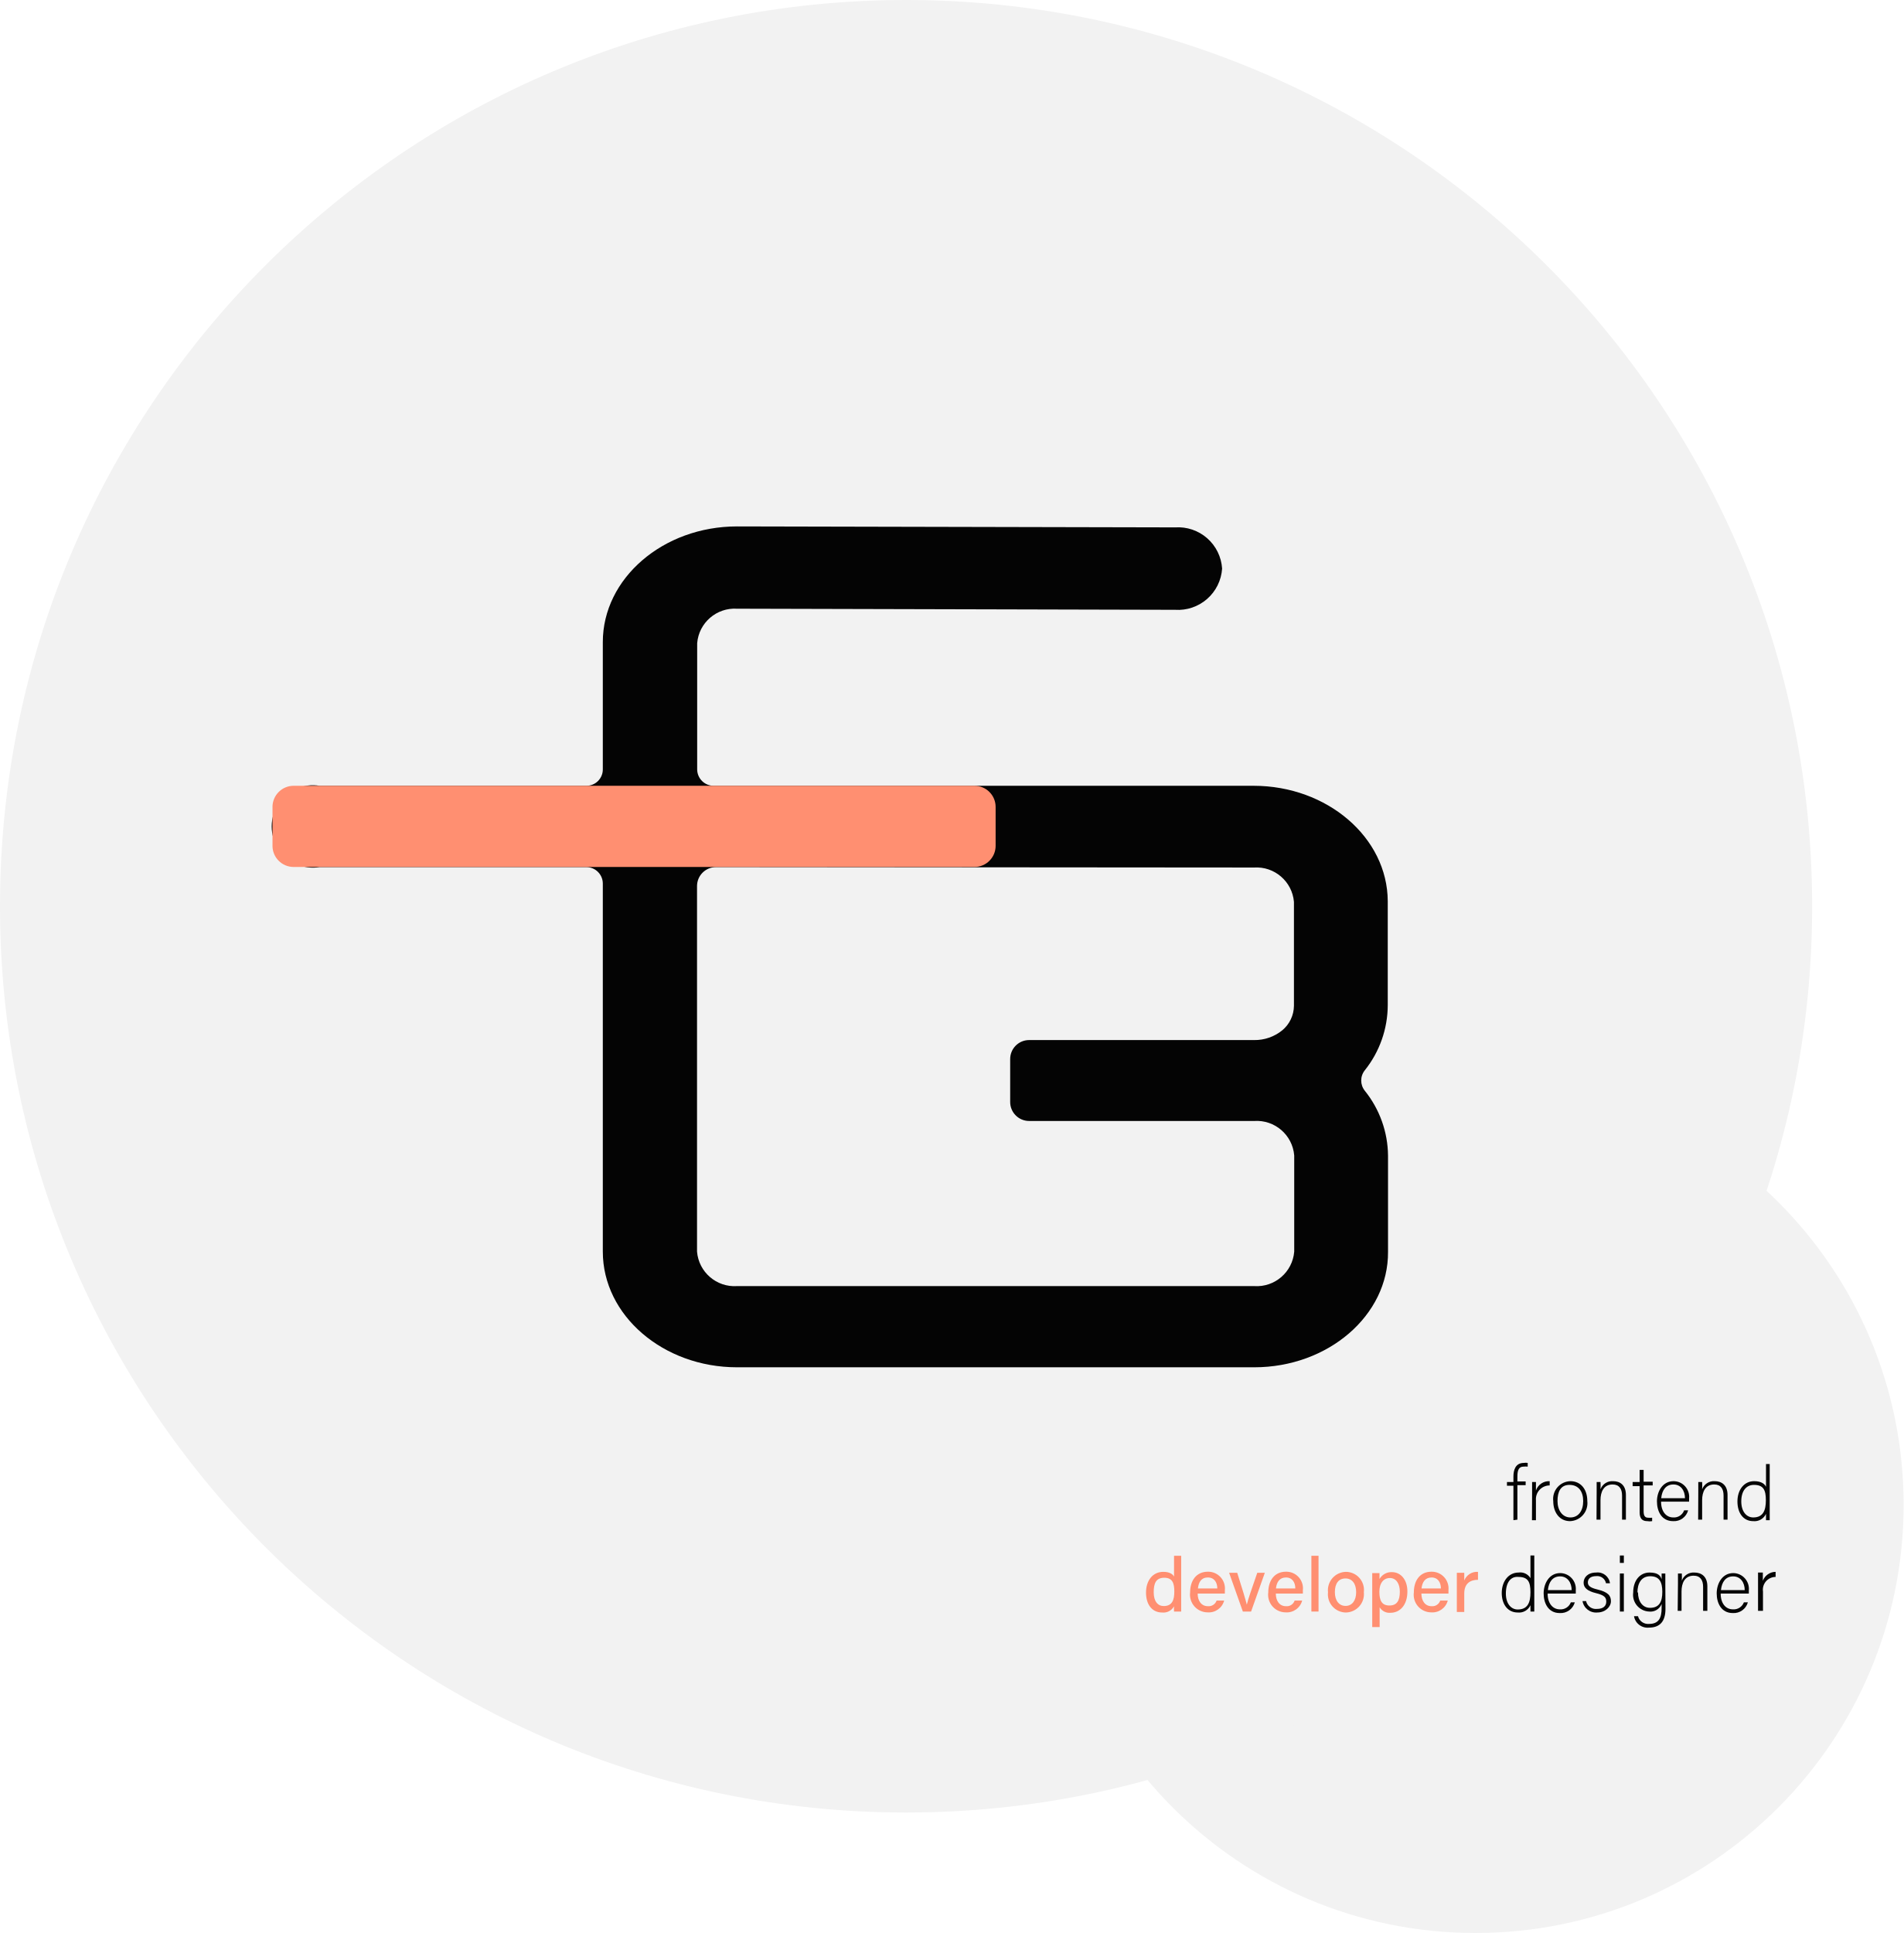
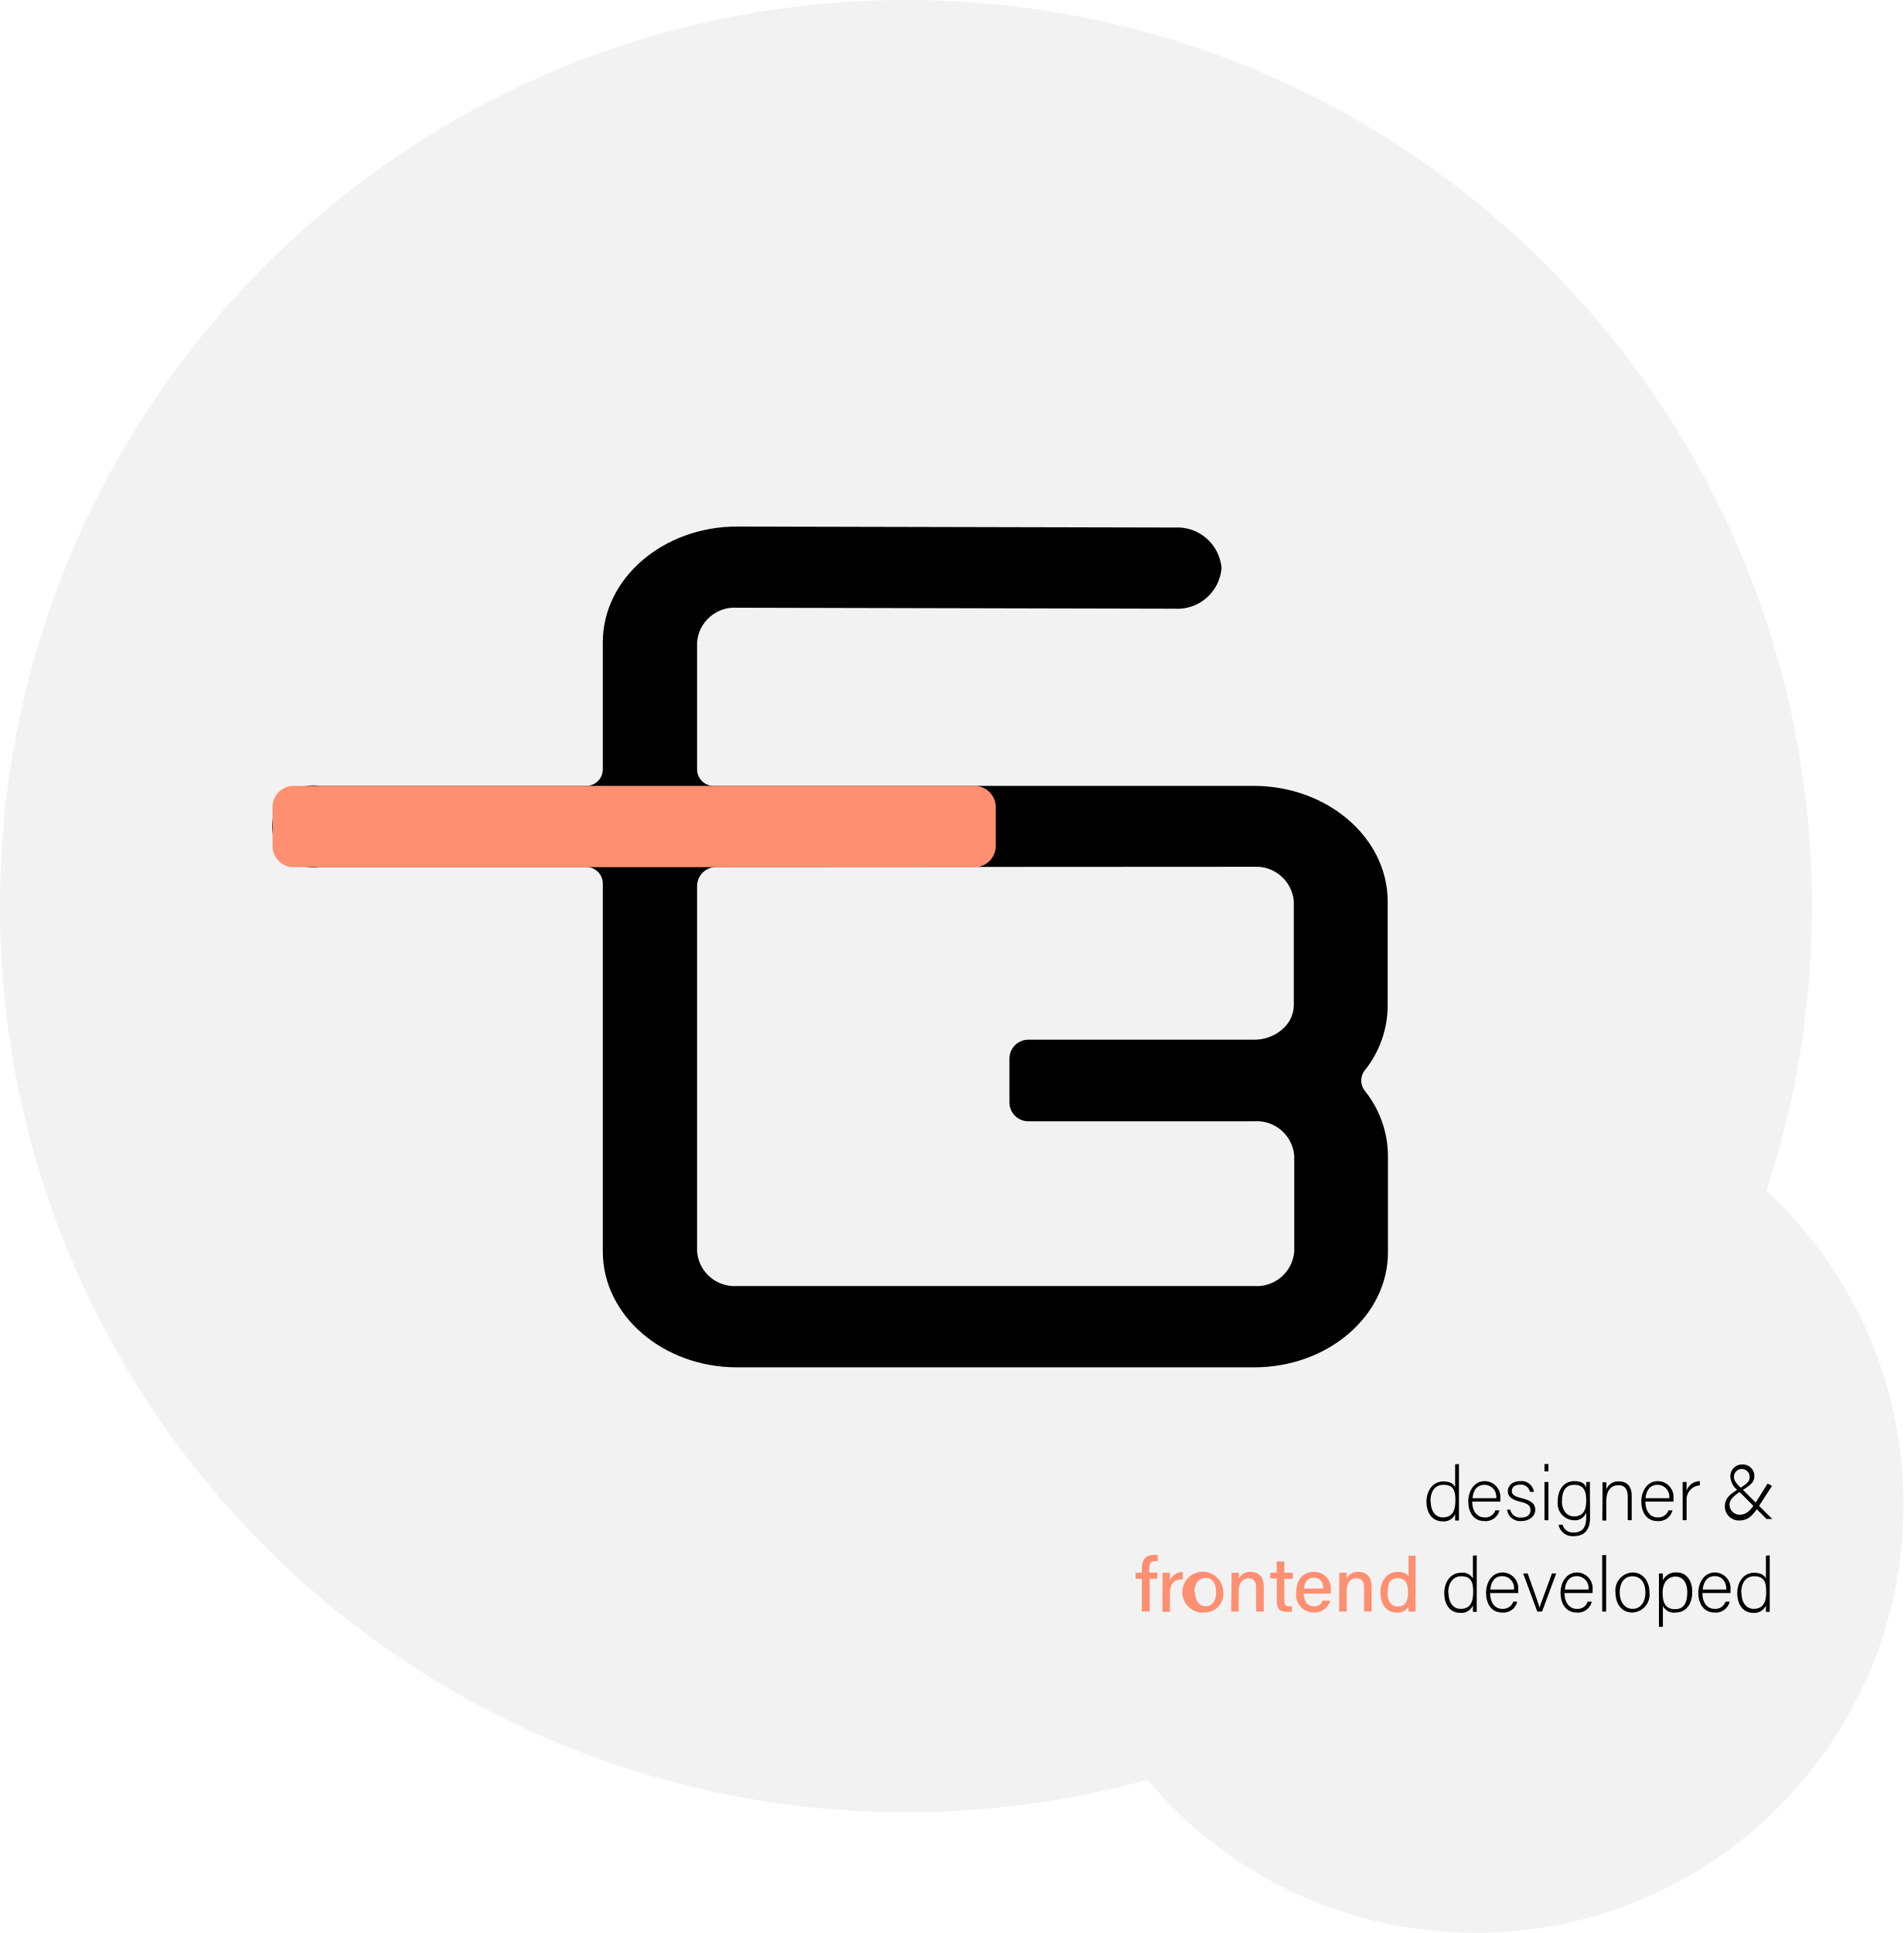
- <svg xmlns="http://www.w3.org/2000/svg" viewBox="0 0 138.6 140.71">
+ <svg xmlns="http://www.w3.org/2000/svg" viewBox="0 0 134.88 136.93">
  <defs>
-     <style>.cls-1{fill:#f2f2f2;}.cls-2{fill:#040404;}.cls-3{fill:#ff8f71;}</style>
+     <style>.cls-1{fill:#f2f2f2;}.cls-2{fill:#ff8f71;}</style>
  </defs>
  <g id="Capa_2" data-name="Capa 2">
    <g id="styles">
-       <circle class="cls-1" cx="107.43" cy="109.54" r="31.17" />
-       <circle class="cls-1" cx="65.97" cy="65.97" r="65.97" />
+       <circle class="cls-1" cx="104.54" cy="106.59" r="30.33" />
+       <circle class="cls-1" cx="64.19" cy="64.19" r="64.19" />
      <g id="Iso">
-         <path class="cls-2" d="M91.32,99.53H53.66c-5.38,0-9.77-3.78-9.77-8.42V64.32a1.2,1.2,0,0,0-1.2-1.2H23.27a3,3,0,1,1,0-5.92H42.69a1.19,1.19,0,0,0,1.2-1.2V46.74c0-4.64,4.39-8.42,9.77-8.42l31.9.07a3.21,3.21,0,0,1,3.42,3,3.22,3.22,0,0,1-3.43,3h0l-31.89-.08a2.74,2.74,0,0,0-2.9,2.51V56A1.2,1.2,0,0,0,52,57.2H91.27c5.37,0,9.75,3.77,9.77,8.4l0,7.57a7.63,7.63,0,0,1-1.67,4.74,1.19,1.19,0,0,0,0,1.49,7.64,7.64,0,0,1,1.69,4.73v7C101.09,95.75,96.7,99.53,91.32,99.53ZM52.13,63.12a1.38,1.38,0,0,0-1.38,1.38V91.11a2.74,2.74,0,0,0,2.91,2.51H91.32a2.74,2.74,0,0,0,2.91-2.51v-7a2.74,2.74,0,0,0-2.91-2.51H74.93a1.38,1.38,0,0,1-1.38-1.38V77.09a1.38,1.38,0,0,1,1.38-1.38H91.3A3.17,3.17,0,0,0,93.36,75a2.35,2.35,0,0,0,.85-1.78l0-7.57a2.74,2.74,0,0,0-2.91-2.5Z" />
+         <path d="M88.86,96.86H52.22c-5.24,0-9.51-3.68-9.51-8.2V62.59a1.17,1.17,0,0,0-1.16-1.17H22.64a2.91,2.91,0,1,1,0-5.75H41.55a1.17,1.17,0,0,0,1.16-1.17v-9c0-4.52,4.27-8.2,9.51-8.2l31,.07a3.14,3.14,0,0,1,3.33,2.88,3.14,3.14,0,0,1-3.34,2.87h0l-31-.07a2.66,2.66,0,0,0-2.82,2.45v9a1.17,1.17,0,0,0,1.17,1.17H88.82c5.22,0,9.49,3.66,9.5,8.17l0,7.36a7.37,7.37,0,0,1-1.62,4.62,1.16,1.16,0,0,0,0,1.45,7.43,7.43,0,0,1,1.64,4.6v6.79C98.37,93.18,94.11,96.86,88.86,96.86ZM50.73,61.42a1.35,1.35,0,0,0-1.34,1.35V88.66a2.66,2.66,0,0,0,2.83,2.44H88.86a2.66,2.66,0,0,0,2.84-2.44V81.87a2.66,2.66,0,0,0-2.84-2.44h-16a1.34,1.34,0,0,1-1.34-1.34V75a1.34,1.34,0,0,1,1.34-1.35H88.84a3,3,0,0,0,2-.72,2.28,2.28,0,0,0,.83-1.73l0-7.36a2.68,2.68,0,0,0-2.83-2.44Z" />
      </g>
-       <rect class="cls-3" x="19.84" y="57.2" width="52.65" height="5.91" rx="1.54" />
-       <path class="cls-2" d="M110.19,110.66v-2.51h-.47v-.27h.47v-.39c0-.47.14-1,.76-1a.82.82,0,0,1,.28,0v.27a1.6,1.6,0,0,0-.3,0c-.33,0-.45.23-.45.71v.37h.6v.27h-.6v2.51Z" />
-       <path class="cls-2" d="M111.55,108.64v-.76h.28c0,.09,0,.27,0,.62a1,1,0,0,1,1-.68v.31a1,1,0,0,0-1,1.09v1.44h-.29Z" />
-       <path class="cls-2" d="M115.57,109.27a1.31,1.31,0,0,1-1.26,1.46c-.75,0-1.22-.62-1.22-1.46a1.29,1.29,0,0,1,1.25-1.45C115.08,107.82,115.57,108.39,115.57,109.27Zm-2.17,0c0,.66.35,1.19.94,1.19s.93-.49.93-1.19-.34-1.18-1-1.18S113.4,108.61,113.4,109.27Z" />
-       <path class="cls-2" d="M116.25,108.58v-.7h.28a4.73,4.73,0,0,1,0,.53.91.91,0,0,1,.92-.59c.5,0,.93.28.93,1v1.8h-.28v-1.75c0-.49-.21-.81-.69-.81-.65,0-.88.54-.88,1.14v1.42h-.29Z" />
-       <path class="cls-2" d="M118.87,107.88h.51V107h.29v.86h.66v.27h-.66V110c0,.3.07.48.33.48a1.43,1.43,0,0,0,.29,0v.25a1,1,0,0,1-.35,0c-.36,0-.56-.18-.56-.63v-1.92h-.51Z" />
-       <path class="cls-2" d="M120.94,109.31c0,.71.36,1.15.89,1.15a.78.78,0,0,0,.79-.52h.29a1.06,1.06,0,0,1-1.09.79c-.85,0-1.18-.73-1.18-1.44s.4-1.47,1.21-1.47a1.14,1.14,0,0,1,1.13,1.26,1.69,1.69,0,0,1,0,.23Zm1.74-.25c0-.55-.3-1-.84-1s-.83.4-.89,1Z" />
-       <path class="cls-2" d="M123.65,108.58v-.7h.28a4.73,4.73,0,0,1,0,.53.91.91,0,0,1,.92-.59c.49,0,.93.28.93,1v1.8h-.29v-1.75c0-.49-.2-.81-.68-.81-.65,0-.88.54-.88,1.14v1.42h-.29Z" />
-       <path class="cls-2" d="M128.85,106.57v4.09h-.27c0-.07,0-.33,0-.46a.92.92,0,0,1-.93.53c-.72,0-1.15-.59-1.15-1.43s.47-1.48,1.22-1.48c.55,0,.78.23.86.41v-1.66Zm-2.07,2.72c0,.76.39,1.17.87,1.17.72,0,.92-.51.92-1.25s-.17-1.12-.87-1.12C127.15,108.09,126.78,108.52,126.78,109.29Z" />
-       <path class="cls-3" d="M86,113.25v3.27c0,.26,0,.52,0,.79h-.52a2.17,2.17,0,0,1,0-.38.88.88,0,0,1-.87.45c-.73,0-1.17-.58-1.17-1.45s.48-1.51,1.26-1.51c.48,0,.71.19.78.35v-1.52Zm-2,2.66c0,.66.3,1,.73,1,.64,0,.77-.48.77-1.06s-.12-1-.73-1S84,115.26,84,115.91Z" />
-       <path class="cls-3" d="M87.2,116c0,.53.27.92.74.92a.61.61,0,0,0,.64-.41h.55a1.16,1.16,0,0,1-1.21.86,1.29,1.29,0,0,1-1.27-1.45c0-.84.43-1.51,1.3-1.51a1.22,1.22,0,0,1,1.23,1.35,1.85,1.85,0,0,1,0,.24Zm1.43-.37c0-.44-.22-.8-.69-.8s-.67.33-.72.8Z" />
-       <path class="cls-3" d="M90.08,114.49c.36,1.12.62,2,.7,2.32h0c.07-.34.37-1.19.76-2.32h.55l-1,2.82h-.6l-1-2.82Z" />
-       <path class="cls-3" d="M92.89,116c0,.53.27.92.73.92a.6.6,0,0,0,.64-.41h.55a1.16,1.16,0,0,1-1.21.86,1.28,1.28,0,0,1-1.26-1.45c0-.84.43-1.51,1.29-1.51a1.21,1.21,0,0,1,1.23,1.35,1.85,1.85,0,0,1,0,.24Zm1.42-.37c0-.44-.22-.8-.68-.8s-.68.33-.73.8Z" />
-       <path class="cls-3" d="M95.48,117.31v-4.06H96v4.06Z" />
-       <path class="cls-3" d="M99.3,115.9A1.34,1.34,0,0,1,98,117.38a1.32,1.32,0,0,1-1.31-1.47A1.34,1.34,0,0,1,98,114.42,1.32,1.32,0,0,1,99.3,115.9Zm-2.11,0c0,.61.3,1,.78,1s.77-.4.77-1-.28-1-.78-1S97.19,115.27,97.19,115.9Z" />
-       <path class="cls-3" d="M100.45,117v1.44h-.54v-3.24c0-.23,0-.47,0-.69h.53c0,.09,0,.26,0,.43a1,1,0,0,1,.9-.5c.65,0,1.13.55,1.13,1.41,0,1-.55,1.55-1.23,1.55A.83.83,0,0,1,100.45,117Zm1.47-1.13c0-.58-.26-1-.72-1s-.77.36-.77,1,.18,1,.73,1S101.92,116.52,101.92,115.85Z" />
-       <path class="cls-3" d="M103.49,116c0,.53.27.92.73.92a.6.6,0,0,0,.64-.41h.55a1.16,1.16,0,0,1-1.21.86,1.28,1.28,0,0,1-1.26-1.45c0-.84.42-1.51,1.29-1.51a1.22,1.22,0,0,1,1.23,1.35,1.85,1.85,0,0,1,0,.24Zm1.42-.37c0-.44-.22-.8-.68-.8s-.68.33-.73.8Z" />
-       <path class="cls-3" d="M106.07,115.26c0-.38,0-.6,0-.77h.54c0,.08,0,.31,0,.56a1,1,0,0,1,1-.63V115c-.58,0-1,.28-1,1v1.34h-.54Z" />
-       <path class="cls-2" d="M111.71,113.23v4.08h-.28c0-.06,0-.32,0-.46a.91.91,0,0,1-.93.53c-.72,0-1.16-.59-1.16-1.42s.48-1.49,1.23-1.49a.86.86,0,0,1,.86.41v-1.65ZM109.64,116c0,.75.39,1.16.86,1.16.73,0,.93-.5.93-1.25s-.17-1.12-.88-1.12C110,114.74,109.64,115.18,109.64,116Z" />
-       <path class="cls-2" d="M112.68,116c0,.71.37,1.15.89,1.15a.79.79,0,0,0,.8-.51h.29a1.07,1.07,0,0,1-1.1.78c-.84,0-1.17-.73-1.17-1.43s.39-1.48,1.21-1.48a1.15,1.15,0,0,1,1.13,1.26,1.69,1.69,0,0,1,0,.23Zm1.75-.25c0-.54-.3-1-.84-1s-.83.4-.89,1Z" />
-       <path class="cls-2" d="M115.48,116.55a.73.73,0,0,0,.78.57c.49,0,.69-.23.69-.53s-.13-.47-.75-.62-.9-.39-.9-.76.29-.74.92-.74a.9.9,0,0,1,1,.78h-.29a.65.65,0,0,0-.7-.52c-.48,0-.62.24-.62.46s.14.38.68.51c.79.19,1,.45,1,.86s-.41.82-1,.82a1,1,0,0,1-1.07-.83Z" />
-       <path class="cls-2" d="M117.94,113.23h.29v.54h-.29Zm0,1.31h.29v2.77h-.29Z" />
-       <path class="cls-2" d="M121.26,117.12c0,.89-.39,1.36-1.2,1.36a1,1,0,0,1-1.09-.83h.29a.76.76,0,0,0,.81.56c.72,0,.91-.46.91-1.16v-.29a.87.87,0,0,1-.92.55,1.22,1.22,0,0,1-1.15-1.38c0-.93.53-1.46,1.19-1.46s.81.27.88.49c0-.16,0-.36,0-.42h.27c0,.1,0,.54,0,.8Zm-2-1.2c0,.65.34,1.12.87,1.12.69,0,.9-.45.9-1.17s-.22-1.13-.88-1.13S119.22,115.28,119.22,115.92Z" />
-       <path class="cls-2" d="M122.17,115.24c0-.25,0-.48,0-.7h.28a4.56,4.56,0,0,1,0,.52.91.91,0,0,1,.92-.59c.5,0,.94.28.94,1v1.79H124v-1.75c0-.49-.21-.81-.69-.81-.65,0-.88.54-.88,1.15v1.41h-.28Z" />
-       <path class="cls-2" d="M125.28,116c0,.71.36,1.15.89,1.15a.79.79,0,0,0,.8-.51h.29a1.07,1.07,0,0,1-1.1.78c-.84,0-1.17-.73-1.17-1.43s.39-1.48,1.21-1.48a1.15,1.15,0,0,1,1.13,1.26,1.69,1.69,0,0,1,0,.23Zm1.75-.25c0-.54-.3-1-.84-1s-.83.4-.89,1Z" />
-       <path class="cls-2" d="M128,115.47c0-.44,0-.83,0-1h.35v.6a1,1,0,0,1,.93-.65v.37a.93.93,0,0,0-.92,1.06v1.41H128Z" />
+       <rect class="cls-2" x="19.31" y="55.67" width="51.24" height="5.76" rx="1.5" />
+       <path d="M103.37,103.71v4h-.27c0-.07,0-.32,0-.45a.88.88,0,0,1-.9.51c-.7,0-1.13-.57-1.13-1.38s.46-1.45,1.2-1.45c.54,0,.75.23.83.4v-1.61Zm-2,2.65c0,.73.38,1.13.84,1.13.71,0,.91-.49.91-1.22s-.17-1.09-.86-1.09C101.71,105.18,101.35,105.6,101.35,106.36Z" />
+       <path d="M104.31,106.37c0,.69.36,1.12.87,1.12a.74.74,0,0,0,.77-.5h.29a1,1,0,0,1-1.07.76c-.82,0-1.14-.71-1.14-1.39s.38-1.44,1.17-1.44a1.12,1.12,0,0,1,1.1,1.23v.22Zm1.7-.24a.84.84,0,0,0-.82-.95c-.55,0-.8.39-.86.95Z" />
+       <path d="M107,106.94a.72.72,0,0,0,.77.56c.47,0,.67-.22.67-.52s-.13-.46-.73-.6-.88-.38-.88-.74.28-.72.9-.72a.87.87,0,0,1,.95.76h-.28a.64.64,0,0,0-.68-.51c-.47,0-.6.23-.6.45s.13.37.66.5c.76.18,1,.43,1,.84s-.4.79-1,.79a.93.93,0,0,1-1-.81Z" />
+       <path d="M109.43,103.71h.28v.52h-.28Zm0,1.27h.28v2.71h-.28Z" />
+       <path d="M112.66,107.5c0,.86-.38,1.32-1.17,1.32a1,1,0,0,1-1.06-.81h.28a.75.75,0,0,0,.79.55c.7,0,.89-.45.89-1.13v-.28a.85.85,0,0,1-.9.54,1.19,1.19,0,0,1-1.12-1.35c0-.91.52-1.42,1.16-1.42s.79.26.86.47c0-.15,0-.34,0-.41h.26c0,.1,0,.53,0,.79Zm-2-1.18c0,.64.34,1.1.85,1.1.67,0,.88-.44.88-1.14s-.21-1.1-.86-1.1S110.67,105.71,110.67,106.32Z" />
+       <path d="M113.54,105.66V105h.27a4.42,4.42,0,0,1,0,.51.89.89,0,0,1,.9-.57c.48,0,.9.27.9,1v1.75h-.28V106c0-.48-.19-.79-.66-.79-.64,0-.86.53-.86,1.11v1.39h-.28Z" />
+       <path d="M116.58,106.37c0,.69.35,1.12.86,1.12a.76.76,0,0,0,.78-.5h.28a1,1,0,0,1-1.07.76c-.82,0-1.14-.71-1.14-1.39s.38-1.44,1.17-1.44a1.12,1.12,0,0,1,1.11,1.23,1.62,1.62,0,0,1,0,.22Zm1.69-.24a.84.84,0,0,0-.82-.95c-.55,0-.8.39-.86.95Z" />
+       <path d="M119.22,105.72c0-.45,0-.65,0-.74h.28c0,.09,0,.26,0,.61a1,1,0,0,1,.94-.67v.3a1,1,0,0,0-.94,1.07v1.4h-.28Z" />
+       <path d="M125.55,105.26l-.94,1.45c-.46.71-.79,1-1.4,1a1,1,0,0,1-1-1c0-.46.21-.81,1-1.24.55-.36.76-.51.76-.85a.56.56,0,1,0-1.12,0c0,.24.17.47.49.77l2.23,2.21h-.41l-2-2a1.31,1.31,0,0,1-.56-1,.83.83,0,0,1,.87-.86.81.81,0,0,1,.83.84c0,.37-.21.6-.87,1s-.89.69-.89,1a.72.72,0,0,0,.68.72c.44,0,.73-.16,1.22-.93l.8-1.28Z" />
+       <path class="cls-2" d="M80.9,114.16v-2.32h-.44v-.43h.44v-.31c0-.52.21-.95.82-.95a1.42,1.42,0,0,1,.31,0v.44l-.23,0c-.27,0-.37.15-.37.54v.27H82v.43h-.54v2.32Z" />
+       <path class="cls-2" d="M82.37,112.16c0-.36,0-.59,0-.75h.52c0,.08,0,.3,0,.55a1,1,0,0,1,.91-.61v.52c-.56,0-.91.28-.91,1v1.31h-.53Z" />
+       <path class="cls-2" d="M86.67,112.78a1.32,1.32,0,0,1-1.31,1.45,1.45,1.45,0,1,1,1.31-1.45Zm-2,0c0,.59.29,1,.76,1s.74-.4.74-1-.27-1-.75-1S84.62,112.17,84.62,112.79Z" />
+       <path class="cls-2" d="M87.26,112.11v-.7h.51a3.1,3.1,0,0,1,0,.43.87.87,0,0,1,.86-.49c.52,0,.91.32.91,1.05v1.76H89v-1.7c0-.39-.15-.66-.55-.66s-.69.35-.69.89v1.47h-.53Z" />
+       <path class="cls-2" d="M90,111.41h.46v-.8H91v.8h.6v.43H91v1.56c0,.25.07.38.31.38a.93.93,0,0,0,.23,0v.39a1.54,1.54,0,0,1-.43,0c-.45,0-.64-.23-.64-.7v-1.66H90Z" />
+       <path class="cls-2" d="M92.37,112.89c0,.52.27.9.72.9a.58.58,0,0,0,.62-.4h.54a1.15,1.15,0,0,1-1.18.84,1.25,1.25,0,0,1-1.23-1.41c0-.83.41-1.47,1.26-1.47a1.17,1.17,0,0,1,1.19,1.31v.23Zm1.39-.36c0-.43-.22-.77-.67-.77s-.66.32-.7.77Z" />
+       <path class="cls-2" d="M94.89,112.11c0-.24,0-.49,0-.7h.52c0,.08,0,.35,0,.43a.86.86,0,0,1,.85-.49c.52,0,.92.32.92,1.05v1.76h-.53v-1.7c0-.39-.15-.66-.56-.66s-.68.35-.68.89v1.47h-.53Z" />
+       <path class="cls-2" d="M100.3,110.2v3.19c0,.26,0,.51,0,.77H99.8a2.05,2.05,0,0,1,0-.37.86.86,0,0,1-.85.44c-.7,0-1.14-.57-1.14-1.42s.47-1.46,1.23-1.46c.47,0,.69.18.76.33V110.2Zm-2,2.6c0,.64.29,1,.72,1,.62,0,.74-.46.74-1s-.11-1-.71-1S98.33,112.16,98.33,112.8Z" />
+       <path d="M104.63,110.18v4h-.27c0-.06,0-.31,0-.45a.89.89,0,0,1-.91.52c-.7,0-1.12-.58-1.12-1.39s.46-1.45,1.19-1.45a.83.83,0,0,1,.84.41v-1.62Zm-2,2.65c0,.74.38,1.14.85,1.14.71,0,.9-.5.9-1.22s-.17-1.09-.86-1.09C103,111.66,102.61,112.08,102.61,112.83Z" />
+       <path d="M105.58,112.85c0,.69.35,1.12.86,1.12a.77.77,0,0,0,.78-.51h.28a1,1,0,0,1-1.07.77c-.82,0-1.14-.71-1.14-1.4s.38-1.44,1.18-1.44a1.12,1.12,0,0,1,1.1,1.23,1.69,1.69,0,0,1,0,.23Zm1.69-.25a.84.84,0,0,0-.82-.95c-.55,0-.8.39-.86.95Z" />
+       <path d="M108.24,111.46c.44,1.23.74,2.07.84,2.42h0c.06-.21.37-1,.88-2.42h.3l-1,2.7h-.34l-1-2.7Z" />
+       <path d="M110.85,112.85c0,.69.36,1.12.87,1.12a.74.74,0,0,0,.77-.51h.29a1,1,0,0,1-1.07.77c-.82,0-1.14-.71-1.14-1.4s.38-1.44,1.17-1.44a1.12,1.12,0,0,1,1.1,1.23v.23Zm1.7-.25a.84.84,0,0,0-.82-.95c-.55,0-.8.39-.86.95Z" />
+       <path d="M113.52,114.16v-4h.28v4Z" />
+       <path d="M116.87,112.81a1.27,1.27,0,0,1-1.22,1.42c-.73,0-1.19-.6-1.19-1.42a1.27,1.27,0,0,1,1.22-1.42C116.4,111.39,116.87,112,116.87,112.81Zm-2.11,0c0,.64.34,1.16.91,1.16s.91-.48.91-1.16-.32-1.15-.92-1.15S114.76,112.16,114.76,112.81Z" />
+       <path d="M117.82,113.77v1.47h-.28v-3.12c0-.22,0-.46,0-.66h.28c0,.1,0,.26,0,.48a1,1,0,0,1,1-.55c.63,0,1.08.54,1.08,1.35,0,1-.52,1.49-1.17,1.49A.88.88,0,0,1,117.82,113.77Zm1.73-1c0-.62-.3-1.09-.83-1.09s-.92.41-.92,1.14.21,1.17.88,1.17S119.55,113.49,119.55,112.75Z" />
+       <path d="M120.62,112.85c0,.69.35,1.12.87,1.12a.76.76,0,0,0,.77-.51h.29a1,1,0,0,1-1.07.77c-.82,0-1.15-.71-1.15-1.4s.39-1.44,1.18-1.44a1.12,1.12,0,0,1,1.1,1.23v.23Zm1.7-.25c0-.53-.29-.95-.82-.95s-.8.39-.86.95Z" />
+       <path d="M125.39,110.18v4h-.27c0-.06,0-.31,0-.45a.89.89,0,0,1-.91.52c-.7,0-1.12-.58-1.12-1.39s.46-1.45,1.19-1.45c.54,0,.76.23.84.41v-1.62Zm-2,2.65c0,.74.38,1.14.85,1.14.71,0,.9-.5.9-1.22s-.17-1.09-.86-1.09C123.73,111.66,123.37,112.08,123.37,112.83Z" />
    </g>
  </g>
</svg>
